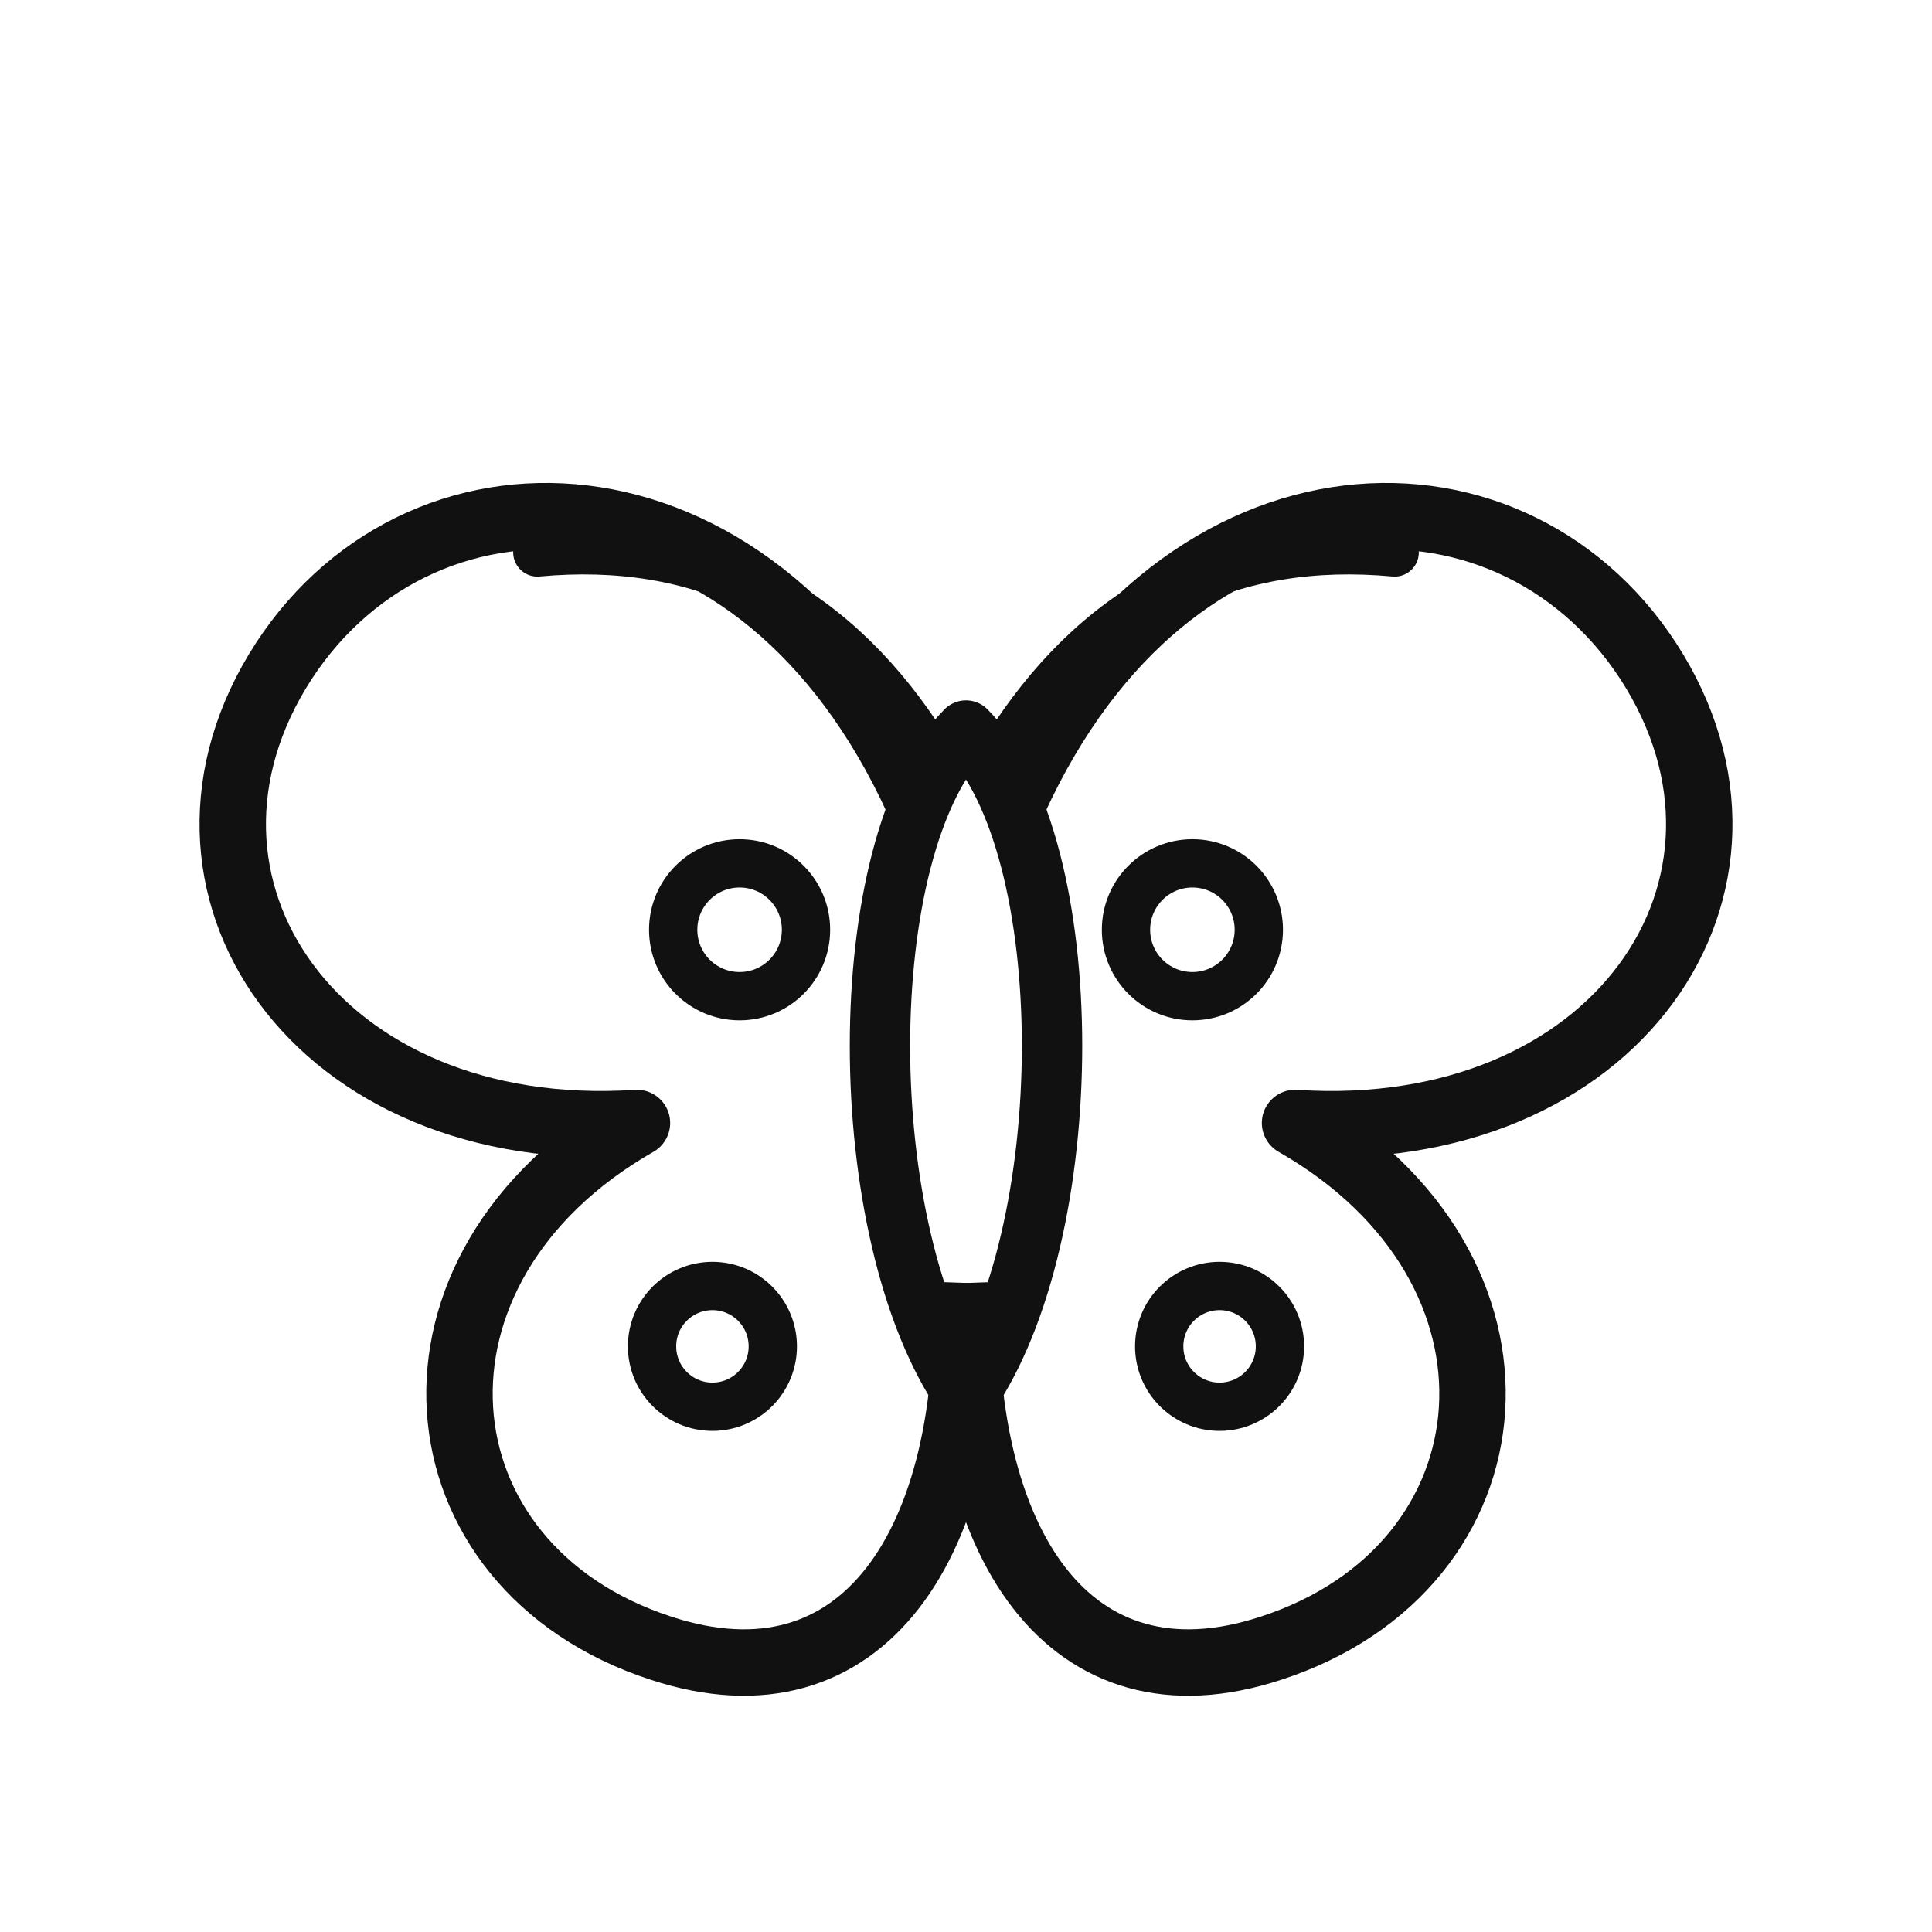
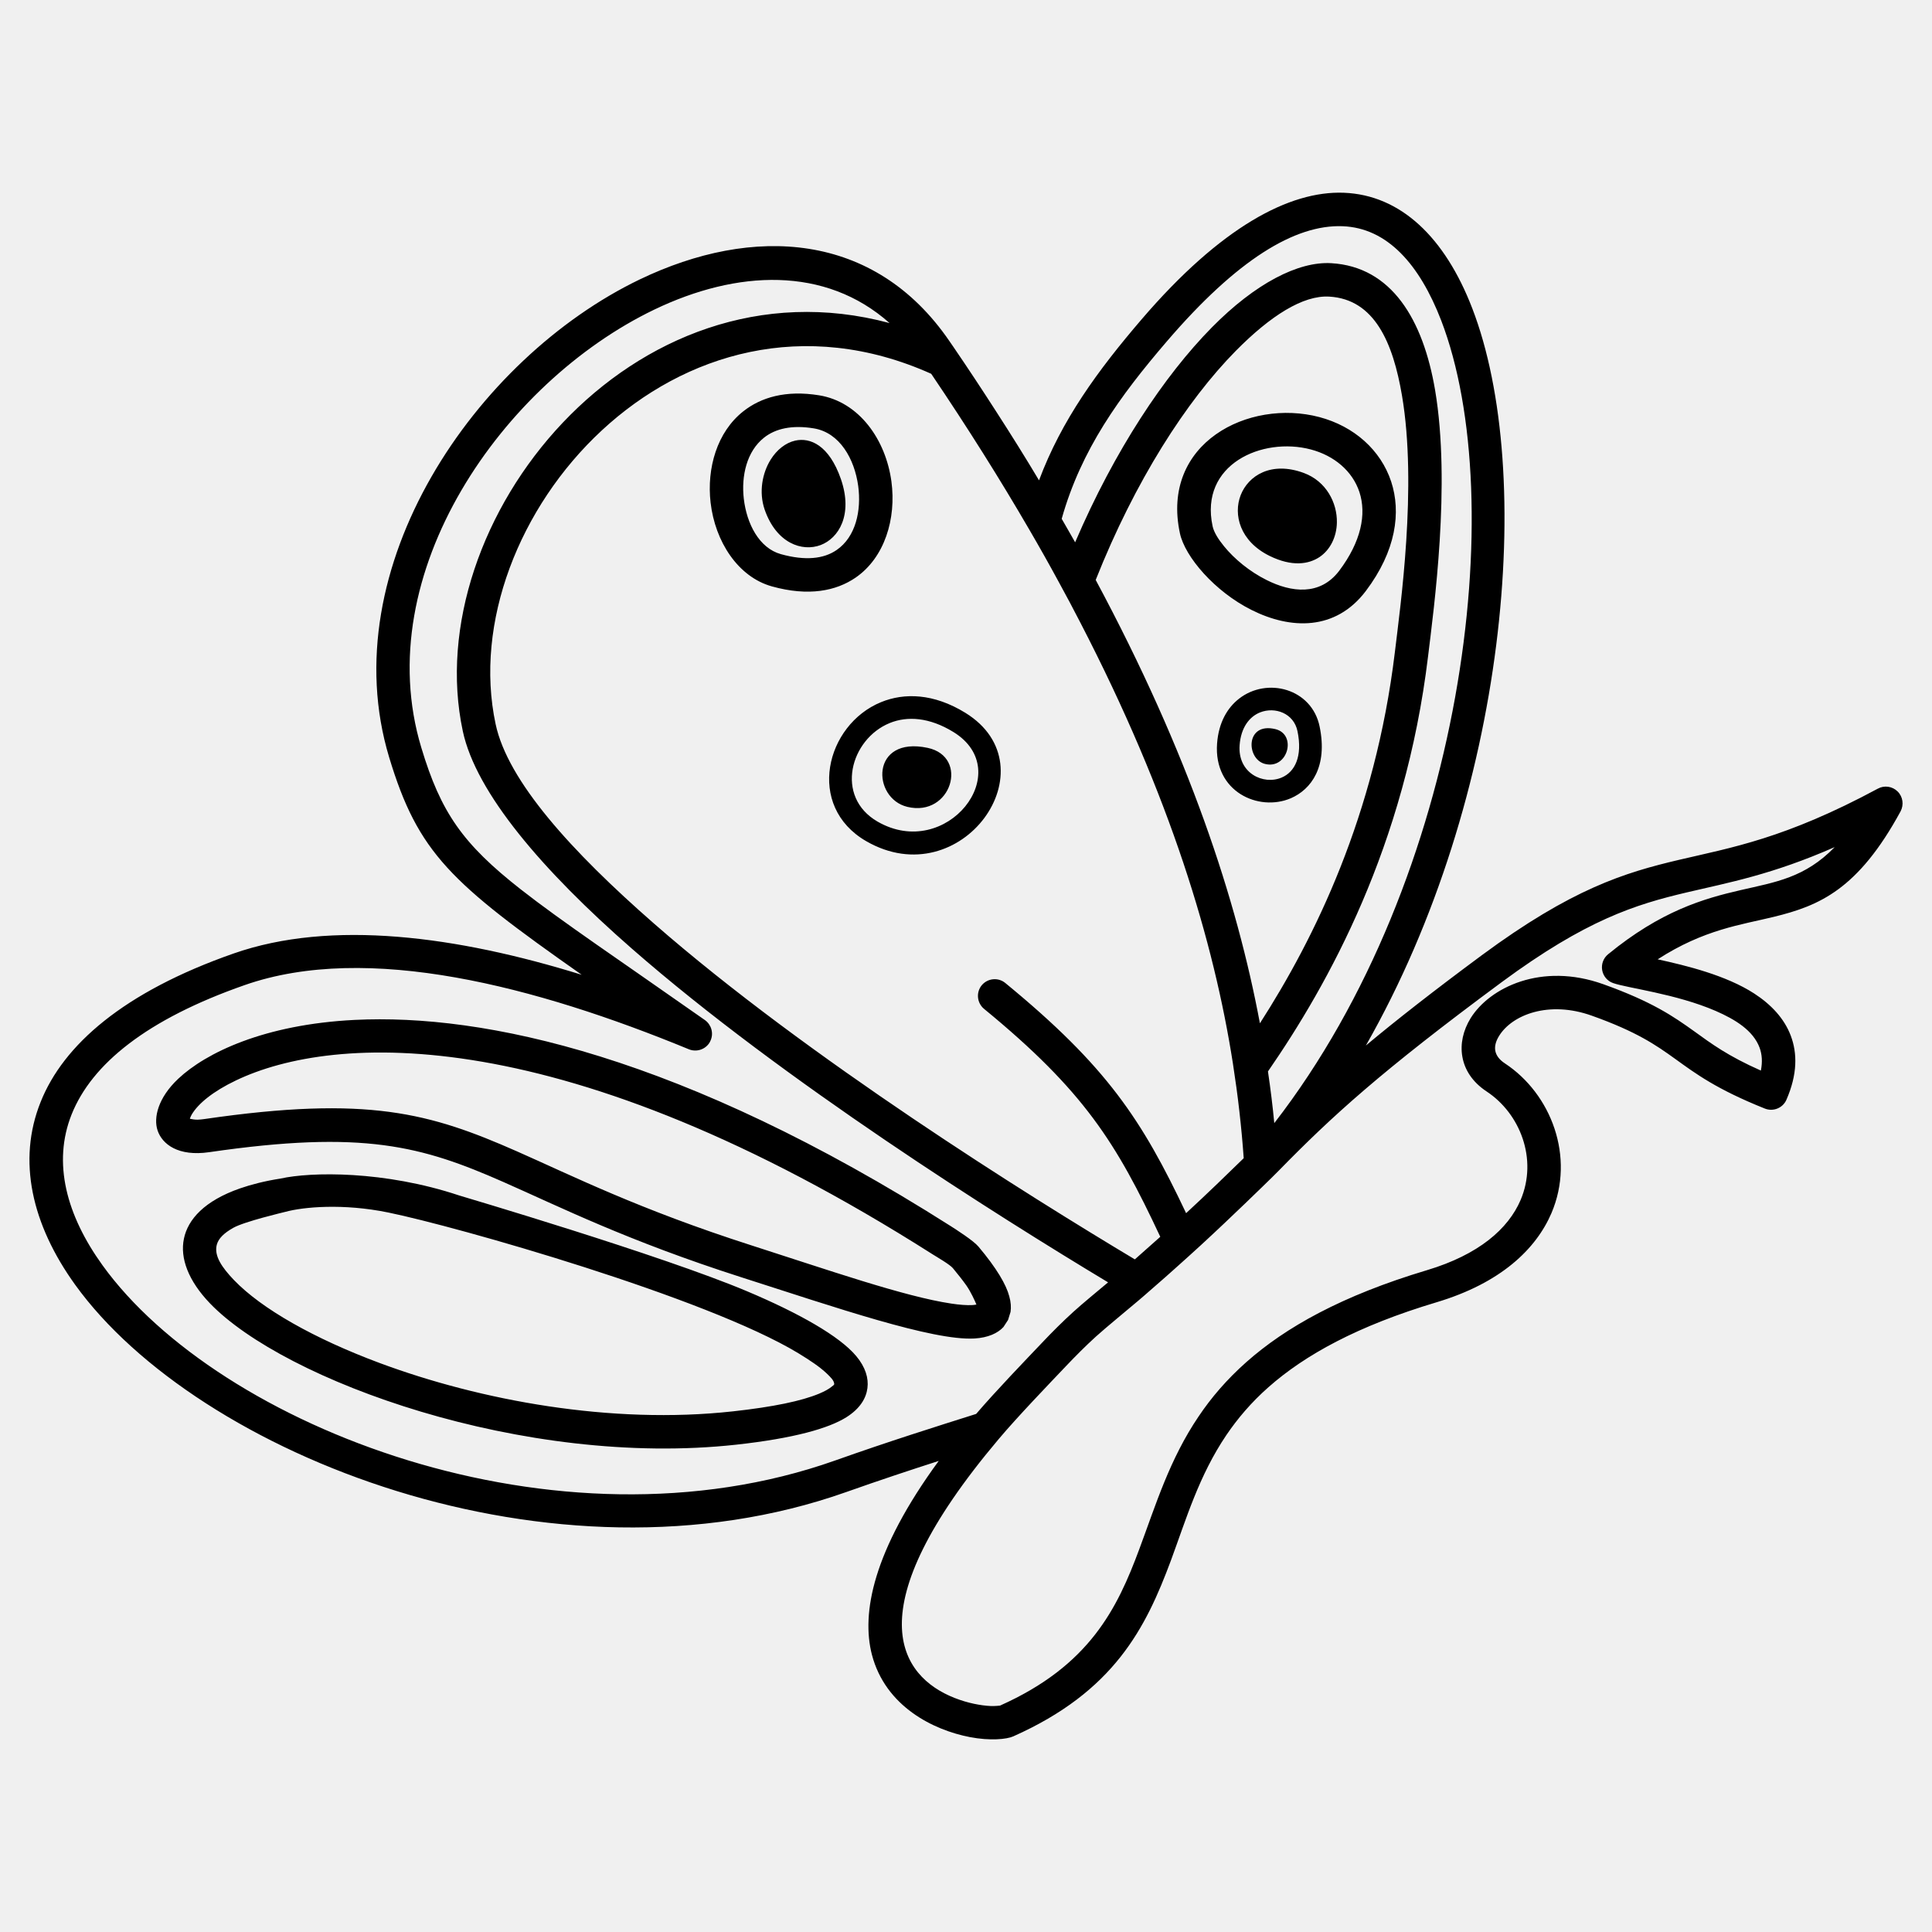
- <svg xmlns="http://www.w3.org/2000/svg" viewBox="0 0 640 640">
-   <rect width="640" height="640" fill="white" />
-   <path d="M304 265c-52-114-163-118-210-46-48 74 11 160 117 153-84 48-75 147 8 174 67 22 104-35 101-121" fill="none" stroke="#111" stroke-width="22" stroke-linejoin="round" />
-   <path d="M336 265c52-114 163-118 210-46 48 74-11 160-117 153 84 48 75 147-8 174-67 22-104-35-101-121" fill="none" stroke="#111" stroke-width="22" stroke-linejoin="round" />
-   <path d="M320 242c38 38 38 167 0 221-38-54-38-183 0-221Z" fill="none" stroke="#111" stroke-width="20" stroke-linejoin="round" />
-   <path d="M304 244c-30-45-72-66-126-61m158 61c30-45 72-66 126-61" fill="none" stroke="#111" stroke-width="16" stroke-linecap="round" />
-   <circle cx="245" cy="308" r="22" fill="none" stroke="#111" stroke-width="16" />
-   <circle cx="395" cy="308" r="22" fill="none" stroke="#111" stroke-width="16" />
-   <circle cx="236" cy="446" r="20" fill="none" stroke="#111" stroke-width="16" />
-   <circle cx="404" cy="446" r="20" fill="none" stroke="#111" stroke-width="16" />
+ <svg xmlns="http://www.w3.org/2000/svg" width="100%" height="100%" viewBox="0 0 500 500" version="1.1" xml:space="preserve" style="fill-rule:evenodd;clip-rule:evenodd;stroke-linejoin:round;stroke-miterlimit:2;">
+   <g id="Simple-Butterfly-Outline" transform="matrix(3.41087,0,0,3.41087,-4625.87,-2767.87)">
+     <path d="M1431.76,842.649C1432.92,844.444 1434.02,846.204 1435.05,847.931C1436.76,843.36 1439.5,839.601 1442.84,835.708C1448.86,828.688 1454.07,825.955 1458.17,826.11C1462.49,826.274 1465.85,829.497 1467.92,834.876C1472.74,847.374 1470.64,871.879 1459.85,890.814C1462.15,888.894 1464.96,886.691 1468.64,883.967C1475.47,878.924 1479.47,877.698 1483.62,876.723C1487.56,875.797 1491.64,875.124 1498.7,871.321C1499.19,871.054 1499.8,871.144 1500.2,871.542C1500.6,871.941 1500.68,872.552 1500.42,873.046C1497.19,878.987 1494.24,880.209 1490.82,881.046C1488.32,881.659 1485.51,881.998 1481.99,884.274C1484.18,884.752 1487.18,885.487 1489.31,886.865C1490.6,887.701 1491.6,888.765 1492.09,890.073C1492.59,891.397 1492.6,892.996 1491.76,894.926C1491.49,895.555 1490.76,895.852 1490.12,895.597C1486.45,894.128 1484.88,892.955 1483.3,891.815C1481.85,890.773 1480.4,889.765 1476.99,888.549C1473.75,887.39 1470.96,888.466 1469.96,890.079C1469.73,890.448 1469.6,890.839 1469.67,891.216C1469.74,891.582 1469.99,891.904 1470.41,892.178C1473.9,894.481 1475.75,899.258 1473.93,903.531C1472.76,906.256 1470.09,908.833 1465.22,910.292C1459.21,912.09 1455.23,914.289 1452.46,916.736C1451.14,917.903 1450.11,919.124 1449.26,920.377C1447.18,923.46 1446.22,926.733 1445.06,929.877C1443.15,935.011 1440.75,939.828 1433.09,943.234C1432.6,943.452 1431.34,943.583 1429.8,943.286C1427.05,942.756 1423.4,940.978 1422.37,937.034C1421.56,933.905 1422.43,929.174 1427.44,922.332C1425.31,923.018 1422.97,923.79 1420.43,924.691C1398.17,932.583 1371.2,921.839 1361.92,908.97C1358.62,904.392 1357.51,899.538 1359.3,895.09C1361.02,890.783 1365.57,886.758 1373.94,883.831C1381.36,881.234 1390.88,882.507 1400.35,885.446C1390.41,878.467 1387.94,876.225 1385.74,868.942C1381.4,854.549 1392.29,838.68 1404.76,832.685C1413.34,828.565 1422.56,829.056 1428.25,837.365L1428.56,837.815C1429.68,839.454 1430.74,841.064 1431.76,842.649ZM1452.42,892.781C1452.62,894.126 1452.78,895.433 1452.9,896.702C1467.36,878.037 1470.82,849.457 1465.56,835.789C1463.92,831.548 1461.48,828.778 1458.08,828.649C1454.47,828.512 1450.07,831.188 1444.77,837.362C1441.15,841.575 1438.25,845.597 1436.77,850.849C1437.12,851.447 1437.45,852.042 1437.79,852.632C1440.79,845.635 1444.56,839.981 1448.17,836.321C1451.46,832.987 1454.72,831.309 1457.22,831.454C1461.8,831.72 1464.19,835.727 1465.1,841.075C1466.31,848.218 1465,857.701 1464.57,861.267C1462.83,875.71 1457,886.146 1452.42,892.781ZM1423.71,835.998C1418.83,831.658 1412.13,831.964 1405.86,834.975C1394.39,840.487 1384.18,854.973 1388.18,868.208C1389.66,873.131 1391.32,875.512 1395.73,878.968C1398.83,881.397 1403.21,884.326 1409.7,888.884C1410.18,889.225 1410.37,889.859 1410.14,890.407C1410.11,890.494 1410.06,890.577 1410.01,890.654C1409.67,891.139 1409.03,891.324 1408.48,891.098C1396.91,886.335 1384.11,882.964 1374.78,886.228C1367.35,888.825 1363.18,892.216 1361.65,896.036C1360.18,899.715 1361.26,903.698 1363.99,907.484C1372.8,919.706 1398.44,929.792 1419.59,922.296C1423.67,920.847 1427.24,919.727 1430.28,918.766C1431.77,917.024 1434.07,914.638 1435.27,913.375C1436.04,912.56 1436.84,911.761 1437.67,911.008C1438.38,910.365 1439.38,909.548 1440.29,908.783C1431.96,903.774 1415.62,893.49 1404.16,883.466C1397.38,877.544 1392.33,871.643 1391.33,866.963C1387.93,851.077 1404.17,830.742 1423.71,835.998ZM1391.06,902.192C1391.18,902.233 1406.41,906.719 1412.91,909.465C1416.84,911.124 1419.91,912.86 1421.18,914.377C1421.88,915.214 1422.13,916.05 1422.03,916.81C1421.93,917.574 1421.48,918.354 1420.44,919.013C1419.09,919.865 1416.44,920.618 1412.1,921.097C1395.93,922.877 1377.76,916.227 1372.14,910.371C1370.5,908.661 1369.86,906.938 1370.17,905.467C1370.47,904.007 1371.73,902.591 1374.43,901.653C1375.26,901.365 1376.29,901.096 1377.49,900.91C1379.82,900.388 1385.39,900.301 1391.06,902.192ZM1377.88,903.43C1377.73,903.47 1374.76,904.166 1373.91,904.648C1373.23,905.034 1372.79,905.438 1372.66,905.939C1372.45,906.769 1373.04,907.641 1373.97,908.613C1376.07,910.795 1380.05,913.051 1385.02,914.903C1392.65,917.742 1402.58,919.589 1411.82,918.572C1414.9,918.233 1417.03,917.785 1418.37,917.227C1418.78,917.053 1419.11,916.877 1419.34,916.681C1419.42,916.608 1419.52,916.57 1419.51,916.486C1419.49,916.221 1419.24,915.986 1418.94,915.695C1418.42,915.199 1417.68,914.706 1416.8,914.168C1409.81,909.925 1390.84,904.541 1385.68,903.485C1382.23,902.776 1379.22,903.065 1377.88,903.43ZM1428.35,904.516C1428.77,904.786 1430.07,905.613 1430.45,906.066C1431.84,907.714 1432.56,908.961 1432.79,909.836C1432.92,910.29 1432.94,910.685 1432.89,911.023L1432.7,911.636L1432.35,912.173C1431.92,912.64 1431.19,912.983 1430.15,913.043C1426.98,913.226 1419.58,910.677 1412.47,908.4C1403.79,905.62 1398.7,903.058 1394.41,901.169C1388.22,898.441 1383.79,897.202 1372.09,898.906C1369.74,899.249 1368.52,898.305 1368.17,897.256C1367.85,896.294 1368.2,894.783 1369.74,893.334C1371.83,891.37 1376.25,889.215 1383.12,888.871C1392.94,888.38 1407.97,891.564 1428.35,904.516ZM1428.51,907.702C1428.27,907.422 1427.37,906.904 1426.98,906.659C1398.96,888.851 1381.54,889.904 1374.11,893.466C1372.38,894.293 1371.25,895.219 1370.76,896.053C1370.7,896.146 1370.65,896.277 1370.62,896.371C1370.76,896.402 1371.01,896.446 1371.21,896.44C1371.37,896.435 1371.54,896.419 1371.72,896.393C1384.15,894.582 1388.86,895.946 1395.44,898.845C1399.66,900.707 1404.69,903.239 1413.24,905.981C1418.94,907.807 1424.83,909.865 1428.4,910.395C1429.02,910.488 1429.57,910.532 1430.01,910.507C1430.1,910.501 1430.21,910.485 1430.3,910.467C1430.17,910.163 1429.9,909.548 1429.54,909.024C1429.26,908.626 1428.91,908.187 1428.51,907.702ZM1442.6,910.159C1441.55,911.052 1440.25,912.105 1439.37,912.894C1438.59,913.603 1437.84,914.356 1437.11,915.124C1435.87,916.43 1433.43,918.963 1431.98,920.686C1421.01,933.684 1424.5,938.679 1428.63,940.311C1429.64,940.712 1430.64,940.896 1431.39,940.93C1431.67,940.942 1432.04,940.903 1432.09,940.898C1438.88,937.867 1440.98,933.555 1442.67,928.993C1443.91,925.667 1444.95,922.217 1447.16,918.955C1448.11,917.538 1449.29,916.156 1450.78,914.834C1453.75,912.2 1458.02,909.794 1464.49,907.858C1468.41,906.684 1470.65,904.728 1471.59,902.535C1472.91,899.432 1471.55,895.971 1469.01,894.299C1467.91,893.572 1467.34,892.633 1467.17,891.662C1467,890.701 1467.22,889.677 1467.8,888.735C1469.25,886.412 1473.17,884.487 1477.85,886.157C1481.59,887.495 1483.19,888.608 1484.79,889.754C1486.05,890.664 1487.3,891.599 1489.82,892.714C1489.95,892.059 1489.91,891.482 1489.72,890.97C1489.23,889.67 1487.88,888.838 1486.4,888.193C1483.39,886.888 1479.68,886.456 1478.61,886.076C1478.17,885.923 1477.86,885.55 1477.78,885.098C1477.7,884.646 1477.87,884.187 1478.22,883.896C1482.25,880.593 1485.47,879.671 1488.29,879.021C1490.93,878.413 1493.17,878.083 1495.42,875.759C1490.67,877.849 1487.39,878.446 1484.2,879.196C1480.31,880.111 1476.56,881.277 1470.15,886.01C1460.99,892.783 1457.27,896.187 1453.25,900.297C1452.88,900.686 1451.01,902.488 1450.66,902.823C1449.65,903.791 1448.57,904.821 1447.34,905.953C1446.72,906.522 1446.06,907.117 1445.36,907.742L1444.62,908.401C1444.11,908.853 1443.57,909.322 1443.01,909.808L1442.6,910.159ZM1446.21,903.534C1447.88,901.992 1449.27,900.64 1450.58,899.363C1450.5,898.208 1450.39,897.019 1450.25,895.796C1450.12,894.62 1449.95,893.411 1449.76,892.17C1448.32,882.97 1445.04,871.962 1438.17,858.696C1437.66,857.699 1437.12,856.689 1436.56,855.666C1435.85,854.354 1435.1,853.021 1434.31,851.666C1432.12,847.896 1429.65,843.959 1426.87,839.847C1407.59,831.204 1390.53,851.069 1393.82,866.432C1394.74,870.756 1399.57,876.081 1405.83,881.554C1417.52,891.775 1434.34,902.267 1442.32,907.04C1443,906.442 1443.64,905.873 1444.25,905.327C1440.91,898.19 1438.46,894.254 1430.88,888.033C1430.34,887.588 1430.26,886.787 1430.7,886.245C1431.15,885.704 1431.95,885.625 1432.49,886.069C1440.2,892.397 1442.86,896.45 1446.21,903.534ZM1418.37,841.48C1421.41,841.977 1423.42,844.85 1423.85,848.013C1424.23,850.84 1423.34,853.796 1421.13,855.314C1419.66,856.322 1417.57,856.756 1414.78,855.977C1412.2,855.257 1410.47,852.567 1410.13,849.619C1409.83,847.002 1410.62,844.264 1412.61,842.695C1413.94,841.641 1415.83,841.066 1418.37,841.48ZM1417.96,843.987C1416.31,843.717 1415.06,844.001 1414.19,844.688C1412.87,845.731 1412.45,847.59 1412.65,849.329C1412.87,851.221 1413.81,853.068 1415.46,853.53C1417.32,854.048 1418.72,853.889 1419.69,853.219C1421.15,852.22 1421.58,850.218 1421.33,848.356C1421.05,846.309 1419.93,844.309 1417.96,843.987ZM1414.23,850.143C1413.78,848.826 1414.05,847.38 1414.69,846.356C1415.16,845.602 1415.83,845.081 1416.54,844.919C1417.67,844.66 1419.12,845.243 1420.02,847.841C1420.95,850.548 1419.85,852.323 1418.48,852.841C1417.08,853.37 1415.12,852.715 1414.23,850.143ZM1429.46,865.57C1436.12,869.68 1429.16,879.476 1421.94,875.31C1417.33,872.651 1418.86,866.474 1423.07,864.758C1424.82,864.043 1427.05,864.085 1429.46,865.57ZM1428.56,867.03C1426.73,865.903 1425.05,865.803 1423.72,866.346C1420.73,867.564 1419.53,871.936 1422.8,873.825C1428.03,876.84 1433.38,870.005 1428.56,867.03ZM1426.6,868.229C1429.78,868.906 1428.39,873.511 1425.06,872.706C1422.36,872.056 1422.25,867.301 1426.6,868.229ZM1439.35,855.488C1446.44,868.702 1450.06,879.782 1451.81,889.128C1455.95,882.686 1460.56,873.348 1462.05,860.964C1462.46,857.526 1463.76,848.385 1462.59,841.499C1461.91,837.49 1460.51,834.189 1457.07,833.99C1455.08,833.874 1452.61,835.444 1449.98,838.106C1446.23,841.907 1442.33,847.977 1439.35,855.488ZM1456.32,843.131C1458.96,843.831 1460.98,845.635 1461.77,848.029C1462.53,850.346 1462.15,853.278 1459.84,856.335C1457.54,859.367 1454.13,859.247 1451.18,857.768C1448.38,856.37 1446.12,853.729 1445.74,851.947C1444.27,845.104 1450.96,841.716 1456.32,843.131ZM1455.67,845.587C1451.99,844.615 1447.21,846.714 1448.22,851.412C1448.32,851.872 1448.65,852.396 1449.09,852.936C1449.87,853.896 1451.03,854.855 1452.32,855.496C1454.18,856.43 1456.36,856.716 1457.82,854.801C1459.49,852.587 1459.91,850.499 1459.36,848.821C1458.83,847.219 1457.44,846.055 1455.67,845.587ZM1455.14,847.371C1456.84,847.997 1457.68,849.635 1457.65,851.134C1457.63,852.206 1457.16,853.189 1456.34,853.746C1455.5,854.307 1454.24,854.494 1452.55,853.668C1450.28,852.551 1449.78,850.525 1450.35,849.056C1450.93,847.569 1452.67,846.459 1455.14,847.371ZM1456.34,866.612C1456.97,869.648 1455.71,871.385 1454.15,872.054C1451.72,873.092 1448.29,871.567 1448.56,867.894C1448.68,866.292 1449.35,865.183 1450.22,864.503C1452.35,862.831 1455.75,863.727 1456.34,866.612ZM1454.66,866.96C1454.38,865.604 1452.96,865.088 1451.82,865.539C1451.01,865.863 1450.37,866.69 1450.27,868.021C1450.11,870.149 1452.07,871.079 1453.47,870.478C1454.46,870.054 1455.06,868.881 1454.66,866.96ZM1452.98,866.806C1454.65,867.205 1453.92,869.915 1452.17,869.441C1450.76,869.058 1450.7,866.26 1452.98,866.806Z" />
+   </g>
</svg>
